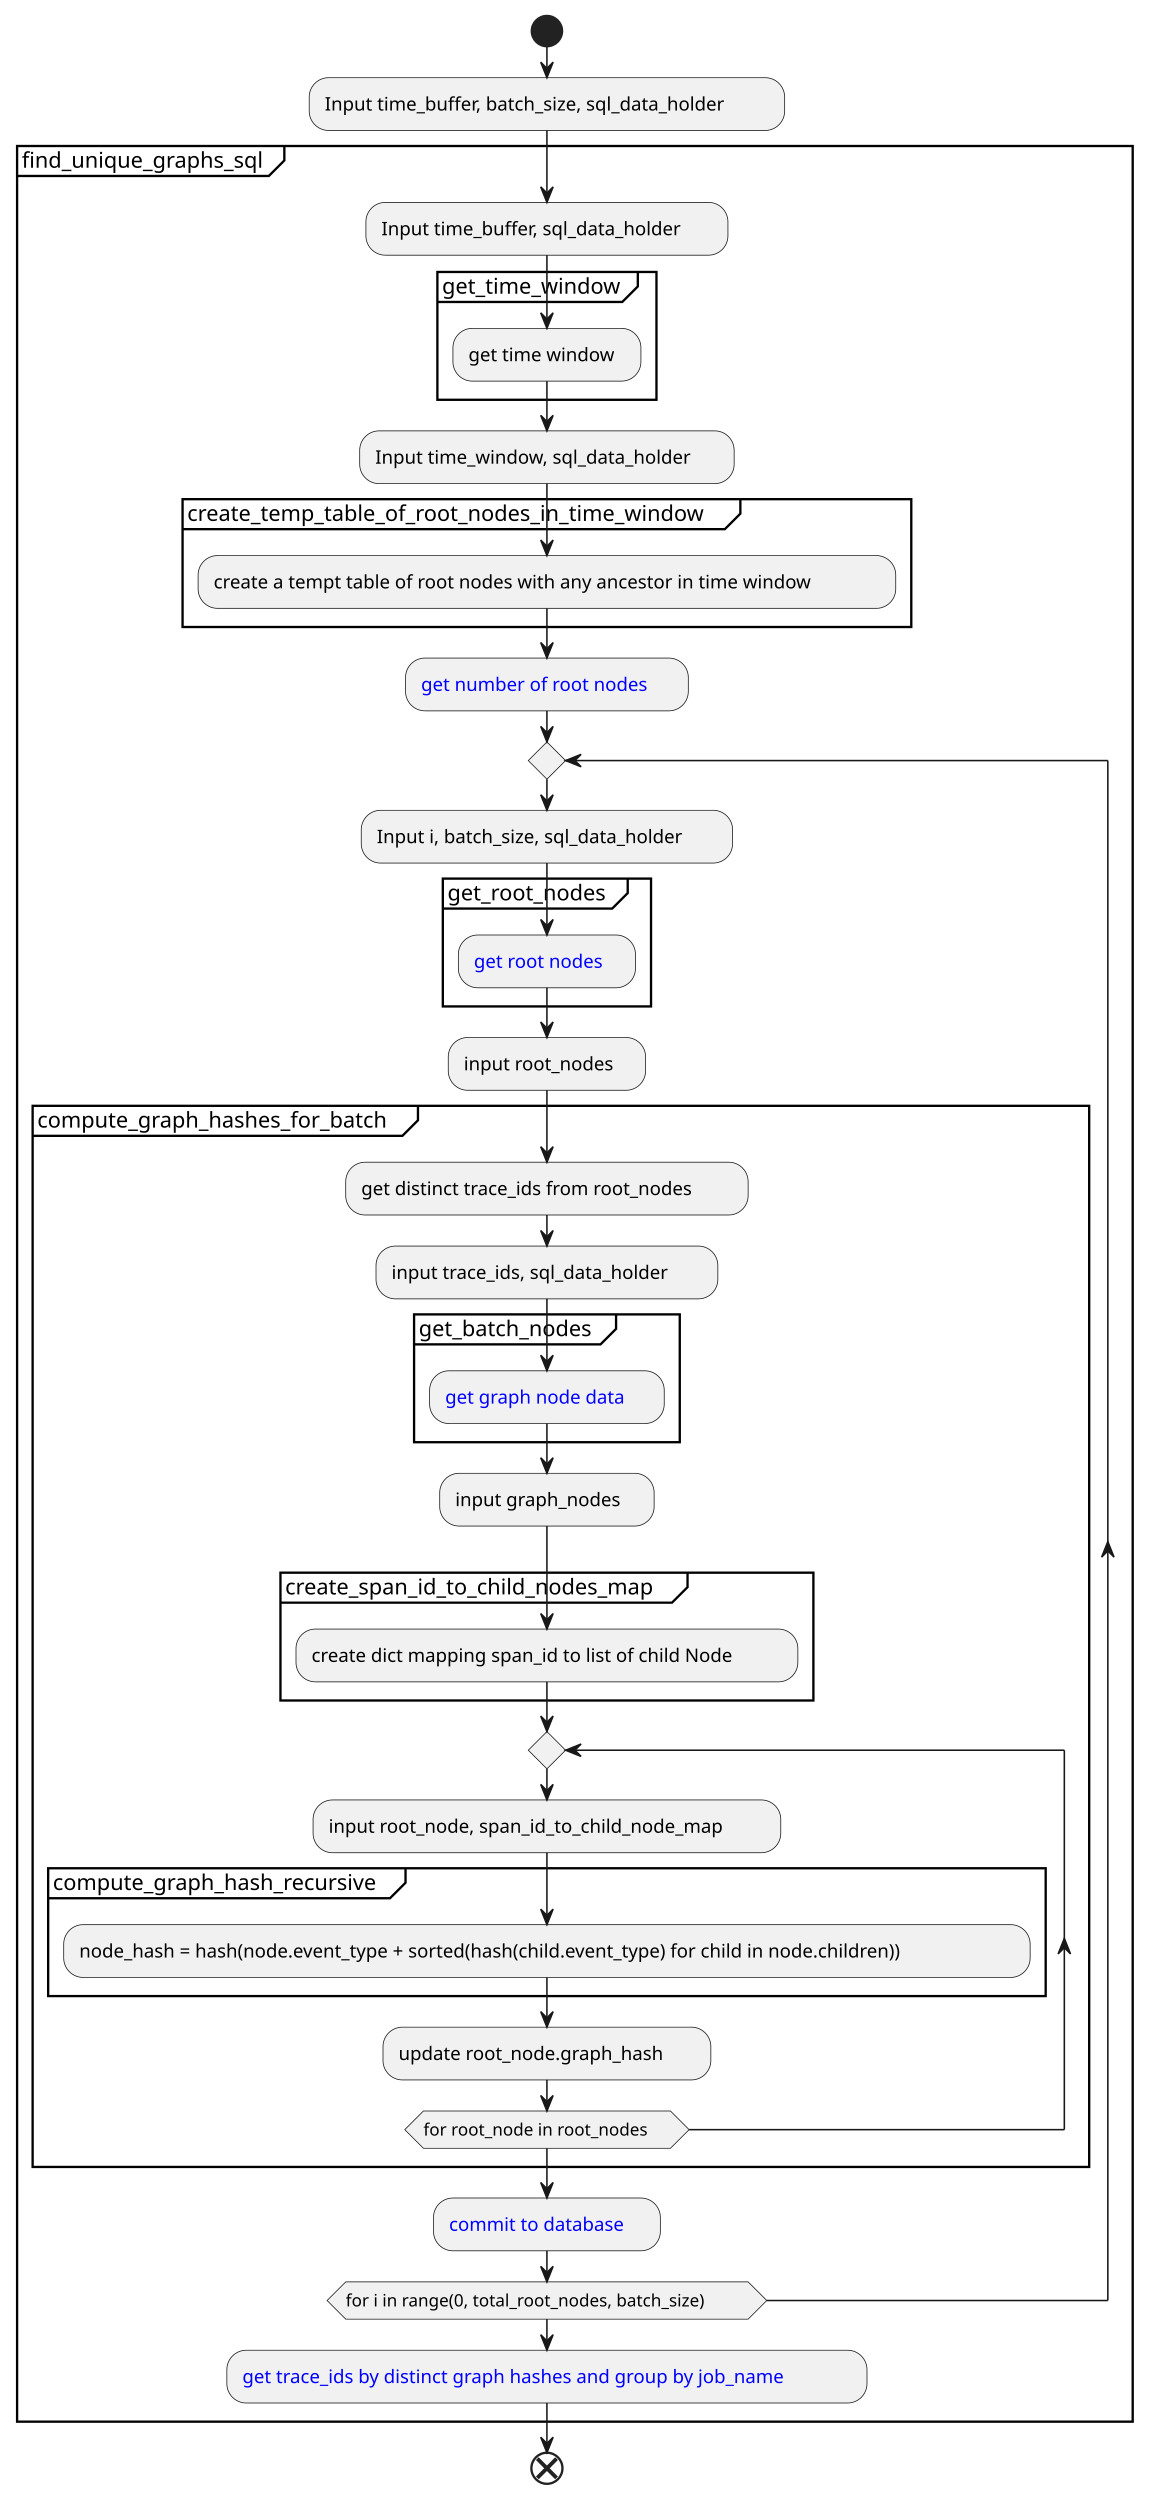
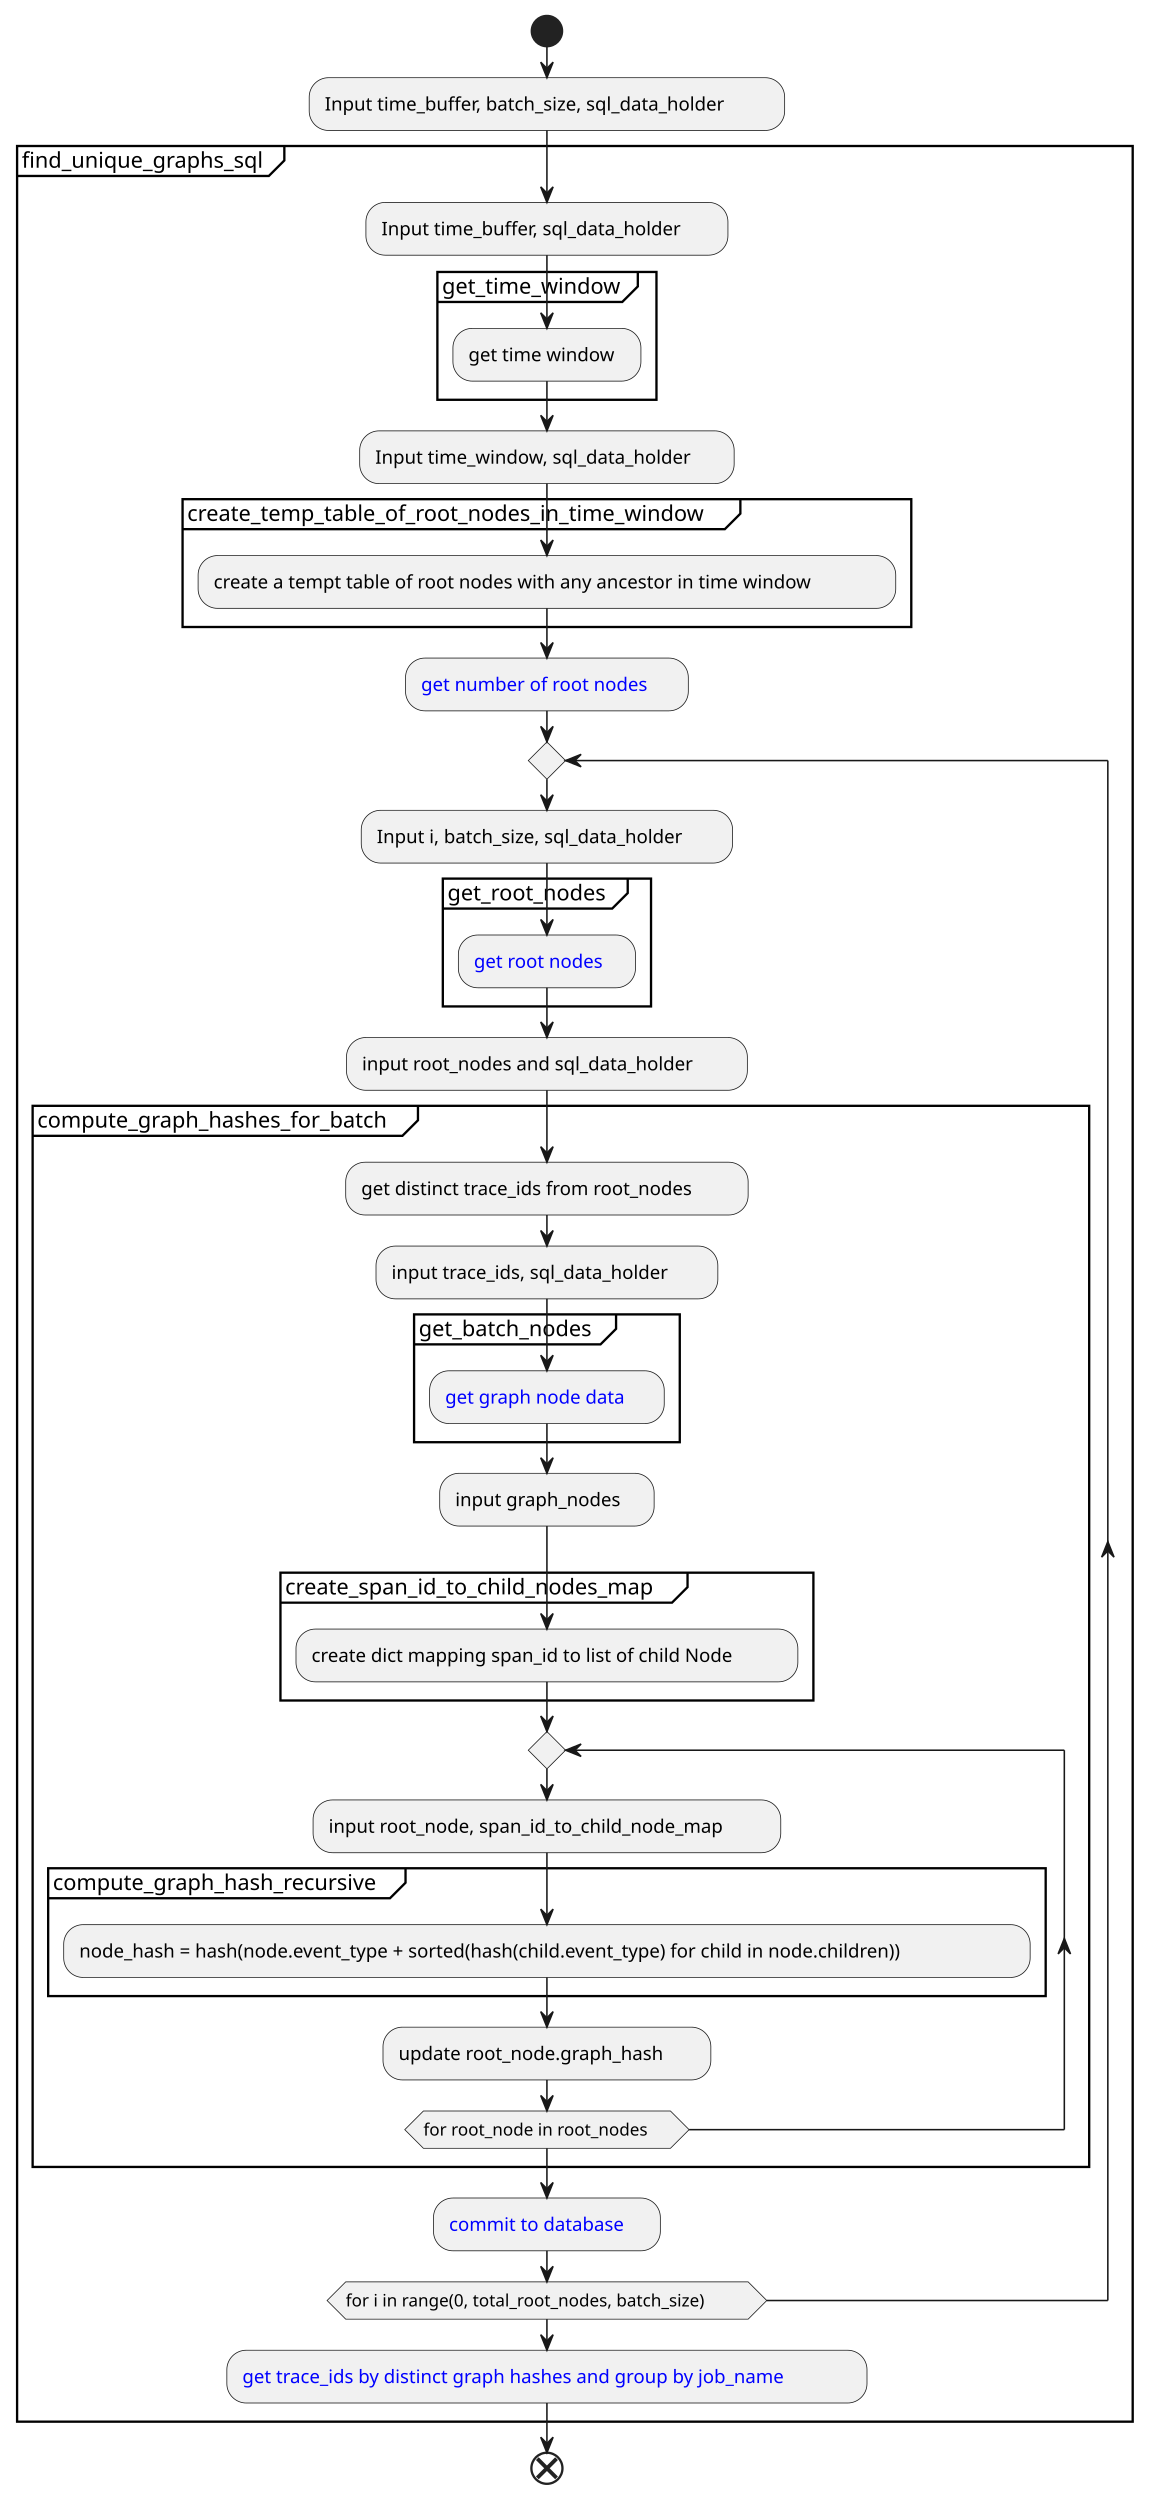
<svg xmlns="http://www.w3.org/2000/svg" contentStyleType="text/css" height="1609px" preserveAspectRatio="none" style="width:740px;height:1609px;background:#FFFFFF;" version="1.1" viewBox="0 0 740 1609" width="740px" zoomAndPan="magnify">
  <defs />
  <g>
    <ellipse cx="352" cy="20" fill="#222222" rx="10" ry="10" style="stroke:#222222;stroke-width:1.0;" />
    <rect fill="#F1F1F1" height="33.969" rx="12.5" ry="12.5" style="stroke:#181818;stroke-width:0.5;" width="306" x="199" y="50" />
    <text fill="#000000" font-family="sans-serif" font-size="12" lengthAdjust="spacing" textLength="286" x="209" y="71.139">Input time_buffer, batch_size, sql_data_holder</text>
    <rect fill="none" height="1464.614" style="stroke:#000000;stroke-width:1.5;" width="718" x="11" y="93.969" />
    <path d="M183,93.969 L183,103.266 L173,113.266 L11,113.266 " fill="none" style="stroke:#000000;stroke-width:1.5;" />
    <text fill="#000000" font-family="sans-serif" font-size="14" lengthAdjust="spacing" textLength="162" x="14" y="107.964">find_unique_graphs_sql</text>
    <rect fill="#F1F1F1" height="33.969" rx="12.5" ry="12.5" style="stroke:#181818;stroke-width:0.5;" width="233" x="235.5" y="130.266" />
    <text fill="#000000" font-family="sans-serif" font-size="12" lengthAdjust="spacing" textLength="213" x="245.5" y="151.404">Input time_buffer, sql_data_holder</text>
    <rect fill="none" height="82.266" style="stroke:#000000;stroke-width:1.5;" width="141" x="281.5" y="175.036" />
    <path d="M410.5,175.036 L410.5,184.333 L400.5,194.333 L281.5,194.333 " fill="none" style="stroke:#000000;stroke-width:1.5;" />
    <text fill="#000000" font-family="sans-serif" font-size="14" lengthAdjust="spacing" textLength="119" x="284.5" y="189.031">get_time_window</text>
    <rect fill="#F1F1F1" height="33.969" rx="12.5" ry="12.5" style="stroke:#181818;stroke-width:0.5;" width="121" x="291.5" y="211.333" />
    <text fill="#000000" font-family="sans-serif" font-size="12" lengthAdjust="spacing" textLength="101" x="301.5" y="232.472">get time window</text>
    <rect fill="#F1F1F1" height="33.969" rx="12.5" ry="12.5" style="stroke:#181818;stroke-width:0.5;" width="241" x="231.5" y="277.302" />
    <text fill="#000000" font-family="sans-serif" font-size="12" lengthAdjust="spacing" textLength="221" x="241.5" y="298.44">Input time_window, sql_data_holder</text>
    <rect fill="none" height="82.266" style="stroke:#000000;stroke-width:1.5;" width="469" x="117.5" y="321.271" />
    <path d="M476.5,321.271 L476.5,330.567 L466.5,340.567 L117.5,340.567 " fill="none" style="stroke:#000000;stroke-width:1.5;" />
    <text fill="#000000" font-family="sans-serif" font-size="14" lengthAdjust="spacing" textLength="349" x="120.5" y="335.266">create_temp_table_of_root_nodes_in_time_window</text>
    <rect fill="#F1F1F1" height="33.969" rx="12.5" ry="12.5" style="stroke:#181818;stroke-width:0.5;" width="449" x="127.5" y="357.567" />
    <text fill="#000000" font-family="sans-serif" font-size="12" lengthAdjust="spacing" textLength="429" x="137.5" y="378.706">create a tempt table of root nodes with any ancestor in time window</text>
    <rect fill="#F1F1F1" height="33.969" rx="12.5" ry="12.5" style="stroke:#181818;stroke-width:0.5;" width="182" x="261" y="423.536" />
    <text fill="#0000FF" font-family="sans-serif" font-size="12" lengthAdjust="spacing" textLength="162" x="271" y="444.675">get number of root nodes</text>
    <rect fill="#F1F1F1" height="33.969" rx="12.5" ry="12.5" style="stroke:#181818;stroke-width:0.5;" width="239" x="232.5" y="521.505" />
    <text fill="#000000" font-family="sans-serif" font-size="12" lengthAdjust="spacing" textLength="219" x="242.5" y="542.644">Input i, batch_size, sql_data_holder</text>
    <rect fill="none" height="82.266" style="stroke:#000000;stroke-width:1.5;" width="134" x="285" y="565.474" />
    <path d="M404,565.474 L404,574.77 L394,584.77 L285,584.77 " fill="none" style="stroke:#000000;stroke-width:1.5;" />
    <text fill="#000000" font-family="sans-serif" font-size="14" lengthAdjust="spacing" textLength="109" x="288" y="579.469">get_root_nodes</text>
    <rect fill="#F1F1F1" height="33.969" rx="12.5" ry="12.5" style="stroke:#181818;stroke-width:0.5;" width="114" x="295" y="601.77" />
    <text fill="#0000FF" font-family="sans-serif" font-size="12" lengthAdjust="spacing" textLength="94" x="305" y="622.909">get root nodes</text>
-     <rect fill="#F1F1F1" height="33.969" rx="12.5" ry="12.5" style="stroke:#181818;stroke-width:0.5;" width="127" x="288.5" y="667.739" />
-     <text fill="#000000" font-family="sans-serif" font-size="12" lengthAdjust="spacing" textLength="107" x="298.5" y="688.878">input root_nodes</text>
+     <rect fill="#F1F1F1" height="33.969" rx="12.5" ry="12.5" style="stroke:#181818;stroke-width:0.5;" width="258" x="223" y="667.739" />
+     <text fill="#000000" font-family="sans-serif" font-size="12" lengthAdjust="spacing" textLength="238" x="233" y="688.878">input root_nodes and sql_data_holder</text>
    <rect fill="none" height="682.938" style="stroke:#000000;stroke-width:1.5;" width="680" x="21" y="711.708" />
    <path d="M269,711.708 L269,721.005 L259,731.005 L21,731.005 " fill="none" style="stroke:#000000;stroke-width:1.5;" />
    <text fill="#000000" font-family="sans-serif" font-size="14" lengthAdjust="spacing" textLength="238" x="24" y="725.703">compute_graph_hashes_for_batch</text>
    <rect fill="#F1F1F1" height="33.969" rx="12.5" ry="12.5" style="stroke:#181818;stroke-width:0.5;" width="259" x="222.5" y="748.005" />
    <text fill="#000000" font-family="sans-serif" font-size="12" lengthAdjust="spacing" textLength="239" x="232.5" y="769.144">get distinct trace_ids from root_nodes</text>
    <rect fill="#F1F1F1" height="33.969" rx="12.5" ry="12.5" style="stroke:#181818;stroke-width:0.5;" width="220" x="242" y="801.974" />
    <text fill="#000000" font-family="sans-serif" font-size="12" lengthAdjust="spacing" textLength="200" x="252" y="823.112">input trace_ids, sql_data_holder</text>
    <rect fill="none" height="82.266" style="stroke:#000000;stroke-width:1.5;" width="171" x="266.5" y="845.942" />
    <path d="M396.5,845.942 L396.5,855.239 L386.5,865.239 L266.5,865.239 " fill="none" style="stroke:#000000;stroke-width:1.5;" />
    <text fill="#000000" font-family="sans-serif" font-size="14" lengthAdjust="spacing" textLength="120" x="269.5" y="859.938">get_batch_nodes</text>
    <rect fill="#F1F1F1" height="33.969" rx="12.5" ry="12.5" style="stroke:#181818;stroke-width:0.5;" width="151" x="276.5" y="882.239" />
    <text fill="#0000FF" font-family="sans-serif" font-size="12" lengthAdjust="spacing" textLength="131" x="286.5" y="903.378">get graph node data</text>
    <rect fill="#F1F1F1" height="33.969" rx="12.5" ry="12.5" style="stroke:#181818;stroke-width:0.5;" width="138" x="283" y="948.208" />
    <text fill="#000000" font-family="sans-serif" font-size="12" lengthAdjust="spacing" textLength="118" x="293" y="969.347">input graph_nodes</text>
    <rect fill="none" height="82.266" style="stroke:#000000;stroke-width:1.5;" width="343" x="180.5" y="1012.177" />
    <path d="M442.5,1012.177 L442.5,1021.474 L432.5,1031.474 L180.5,1031.474 " fill="none" style="stroke:#000000;stroke-width:1.5;" />
    <text fill="#000000" font-family="sans-serif" font-size="14" lengthAdjust="spacing" textLength="252" x="183.5" y="1026.172">create_span_id_to_child_nodes_map</text>
    <rect fill="#F1F1F1" height="33.969" rx="12.5" ry="12.5" style="stroke:#181818;stroke-width:0.5;" width="323" x="190.5" y="1048.474" />
    <text fill="#000000" font-family="sans-serif" font-size="12" lengthAdjust="spacing" textLength="303" x="200.5" y="1069.612">create dict mapping span_id to list of child Node</text>
    <rect fill="#F1F1F1" height="33.969" rx="12.5" ry="12.5" style="stroke:#181818;stroke-width:0.5;" width="301" x="201.5" y="1158.442" />
    <text fill="#000000" font-family="sans-serif" font-size="12" lengthAdjust="spacing" textLength="281" x="211.5" y="1179.581">input root_node, span_id_to_child_node_map</text>
    <rect fill="none" height="82.266" style="stroke:#000000;stroke-width:1.5;" width="642" x="31" y="1202.411" />
    <path d="M261,1202.411 L261,1211.708 L251,1221.708 L31,1221.708 " fill="none" style="stroke:#000000;stroke-width:1.5;" />
    <text fill="#000000" font-family="sans-serif" font-size="14" lengthAdjust="spacing" textLength="220" x="34" y="1216.406">compute_graph_hash_recursive</text>
    <rect fill="#F1F1F1" height="33.969" rx="12.5" ry="12.5" style="stroke:#181818;stroke-width:0.5;" width="622" x="41" y="1238.708" />
    <text fill="#000000" font-family="sans-serif" font-size="12" lengthAdjust="spacing" textLength="602" x="51" y="1259.847">node_hash = hash(node.event_type + sorted(hash(child.event_type) for child in node.children))</text>
    <rect fill="#F1F1F1" height="33.969" rx="12.5" ry="12.5" style="stroke:#181818;stroke-width:0.5;" width="211" x="246.5" y="1304.677" />
    <text fill="#000000" font-family="sans-serif" font-size="12" lengthAdjust="spacing" textLength="191" x="256.5" y="1325.815">update root_node.graph_hash</text>
    <polygon fill="#F1F1F1" points="352,1114.442,364,1126.442,352,1138.442,340,1126.442,352,1114.442" style="stroke:#181818;stroke-width:0.5;" />
    <polygon fill="#F1F1F1" points="272.5,1358.646,431.5,1358.646,443.5,1370.646,431.5,1382.646,272.5,1382.646,260.5,1370.646,272.5,1358.646" style="stroke:#181818;stroke-width:0.5;" />
    <text fill="#000000" font-family="sans-serif" font-size="11" lengthAdjust="spacing" textLength="159" x="272.5" y="1374.454">for root_node in root_nodes</text>
    <rect fill="#F1F1F1" height="33.969" rx="12.5" ry="12.5" style="stroke:#181818;stroke-width:0.5;" width="146" x="279" y="1414.646" />
    <text fill="#0000FF" font-family="sans-serif" font-size="12" lengthAdjust="spacing" textLength="126" x="289" y="1435.784">commit to database</text>
    <polygon fill="#F1F1F1" points="352,477.505,364,489.505,352,501.505,340,489.505,352,477.505" style="stroke:#181818;stroke-width:0.5;" />
    <polygon fill="#F1F1F1" points="222.5,1468.614,481.5,1468.614,493.5,1480.614,481.5,1492.614,222.5,1492.614,210.5,1480.614,222.5,1468.614" style="stroke:#181818;stroke-width:0.5;" />
    <text fill="#000000" font-family="sans-serif" font-size="11" lengthAdjust="spacing" textLength="259" x="222.5" y="1484.422">for i in range(0, total_root_nodes, batch_size)</text>
    <rect fill="#F1F1F1" height="33.969" rx="12.5" ry="12.5" style="stroke:#181818;stroke-width:0.5;" width="412" x="146" y="1512.614" />
    <text fill="#0000FF" font-family="sans-serif" font-size="12" lengthAdjust="spacing" textLength="392" x="156" y="1533.753">get trace_ids by distinct graph hashes and group by job_name</text>
    <ellipse cx="352" cy="1588.583" fill="none" rx="10" ry="10" style="stroke:#222222;stroke-width:1.5;" />
    <line style="stroke:#222222;stroke-width:2.5;" x1="345.813" x2="358.187" y1="1582.396" y2="1594.77" />
    <line style="stroke:#222222;stroke-width:2.5;" x1="358.187" x2="345.813" y1="1582.396" y2="1594.77" />
    <line style="stroke:#181818;stroke-width:1.0;" x1="352" x2="352" y1="30" y2="50" />
    <polygon fill="#181818" points="348,40,352,50,356,40,352,44" style="stroke:#181818;stroke-width:1.0;" />
    <line style="stroke:#181818;stroke-width:1.0;" x1="352" x2="352" y1="164.234" y2="211.333" />
    <polygon fill="#181818" points="348,201.333,352,211.333,356,201.333,352,205.333" style="stroke:#181818;stroke-width:1.0;" />
    <line style="stroke:#181818;stroke-width:1.0;" x1="352" x2="352" y1="245.302" y2="277.302" />
    <polygon fill="#181818" points="348,267.302,352,277.302,356,267.302,352,271.302" style="stroke:#181818;stroke-width:1.0;" />
    <line style="stroke:#181818;stroke-width:1.0;" x1="352" x2="352" y1="311.271" y2="357.567" />
    <polygon fill="#181818" points="348,347.567,352,357.567,356,347.567,352,351.567" style="stroke:#181818;stroke-width:1.0;" />
    <line style="stroke:#181818;stroke-width:1.0;" x1="352" x2="352" y1="391.536" y2="423.536" />
    <polygon fill="#181818" points="348,413.536,352,423.536,356,413.536,352,417.536" style="stroke:#181818;stroke-width:1.0;" />
    <line style="stroke:#181818;stroke-width:1.0;" x1="352" x2="352" y1="555.474" y2="601.77" />
    <polygon fill="#181818" points="348,591.77,352,601.77,356,591.77,352,595.77" style="stroke:#181818;stroke-width:1.0;" />
    <line style="stroke:#181818;stroke-width:1.0;" x1="352" x2="352" y1="635.739" y2="667.739" />
    <polygon fill="#181818" points="348,657.739,352,667.739,356,657.739,352,661.739" style="stroke:#181818;stroke-width:1.0;" />
    <line style="stroke:#181818;stroke-width:1.0;" x1="352" x2="352" y1="781.974" y2="801.974" />
    <polygon fill="#181818" points="348,791.974,352,801.974,356,791.974,352,795.974" style="stroke:#181818;stroke-width:1.0;" />
    <line style="stroke:#181818;stroke-width:1.0;" x1="352" x2="352" y1="835.942" y2="882.239" />
    <polygon fill="#181818" points="348,872.239,352,882.239,356,872.239,352,876.239" style="stroke:#181818;stroke-width:1.0;" />
    <line style="stroke:#181818;stroke-width:1.0;" x1="352" x2="352" y1="916.208" y2="948.208" />
    <polygon fill="#181818" points="348,938.208,352,948.208,356,938.208,352,942.208" style="stroke:#181818;stroke-width:1.0;" />
    <line style="stroke:#181818;stroke-width:1.0;" x1="352" x2="352" y1="982.177" y2="1048.474" />
    <polygon fill="#181818" points="348,1038.474,352,1048.474,356,1038.474,352,1042.474" style="stroke:#181818;stroke-width:1.0;" />
    <line style="stroke:#181818;stroke-width:1.0;" x1="352" x2="352" y1="1192.411" y2="1238.708" />
    <polygon fill="#181818" points="348,1228.708,352,1238.708,356,1228.708,352,1232.708" style="stroke:#181818;stroke-width:1.0;" />
    <line style="stroke:#181818;stroke-width:1.0;" x1="352" x2="352" y1="1272.677" y2="1304.677" />
    <polygon fill="#181818" points="348,1294.677,352,1304.677,356,1294.677,352,1298.677" style="stroke:#181818;stroke-width:1.0;" />
    <line style="stroke:#181818;stroke-width:1.0;" x1="352" x2="352" y1="1138.442" y2="1158.442" />
    <polygon fill="#181818" points="348,1148.442,352,1158.442,356,1148.442,352,1152.442" style="stroke:#181818;stroke-width:1.0;" />
    <line style="stroke:#181818;stroke-width:1.0;" x1="443.5" x2="685" y1="1370.646" y2="1370.646" />
    <polygon fill="#181818" points="681,1257.544,685,1247.544,689,1257.544,685,1253.544" style="stroke:#181818;stroke-width:1.0;" />
    <line style="stroke:#181818;stroke-width:1.0;" x1="685" x2="685" y1="1126.442" y2="1370.646" />
    <line style="stroke:#181818;stroke-width:1.0;" x1="685" x2="364" y1="1126.442" y2="1126.442" />
    <polygon fill="#181818" points="374,1122.442,364,1126.442,374,1130.442,370,1126.442" style="stroke:#181818;stroke-width:1.0;" />
    <line style="stroke:#181818;stroke-width:1.0;" x1="352" x2="352" y1="1338.646" y2="1358.646" />
    <polygon fill="#181818" points="348,1348.646,352,1358.646,356,1348.646,352,1352.646" style="stroke:#181818;stroke-width:1.0;" />
    <line style="stroke:#181818;stroke-width:1.0;" x1="352" x2="352" y1="1082.442" y2="1114.442" />
    <polygon fill="#181818" points="348,1104.442,352,1114.442,356,1104.442,352,1108.442" style="stroke:#181818;stroke-width:1.0;" />
    <line style="stroke:#181818;stroke-width:1.0;" x1="352" x2="352" y1="701.708" y2="748.005" />
    <polygon fill="#181818" points="348,738.005,352,748.005,356,738.005,352,742.005" style="stroke:#181818;stroke-width:1.0;" />
    <line style="stroke:#181818;stroke-width:1.0;" x1="352" x2="352" y1="1382.646" y2="1414.646" />
    <polygon fill="#181818" points="348,1404.646,352,1414.646,356,1404.646,352,1408.646" style="stroke:#181818;stroke-width:1.0;" />
    <line style="stroke:#181818;stroke-width:1.0;" x1="352" x2="352" y1="501.505" y2="521.505" />
    <polygon fill="#181818" points="348,511.505,352,521.505,356,511.505,352,515.505" style="stroke:#181818;stroke-width:1.0;" />
    <line style="stroke:#181818;stroke-width:1.0;" x1="493.5" x2="713" y1="1480.614" y2="1480.614" />
    <polygon fill="#181818" points="709,1002.177,713,992.177,717,1002.177,713,998.177" style="stroke:#181818;stroke-width:1.0;" />
    <line style="stroke:#181818;stroke-width:1.0;" x1="713" x2="713" y1="489.505" y2="1480.614" />
    <line style="stroke:#181818;stroke-width:1.0;" x1="713" x2="364" y1="489.505" y2="489.505" />
    <polygon fill="#181818" points="374,485.505,364,489.505,374,493.505,370,489.505" style="stroke:#181818;stroke-width:1.0;" />
    <line style="stroke:#181818;stroke-width:1.0;" x1="352" x2="352" y1="1448.614" y2="1468.614" />
    <polygon fill="#181818" points="348,1458.614,352,1468.614,356,1458.614,352,1462.614" style="stroke:#181818;stroke-width:1.0;" />
    <line style="stroke:#181818;stroke-width:1.0;" x1="352" x2="352" y1="457.505" y2="477.505" />
    <polygon fill="#181818" points="348,467.505,352,477.505,356,467.505,352,471.505" style="stroke:#181818;stroke-width:1.0;" />
    <line style="stroke:#181818;stroke-width:1.0;" x1="352" x2="352" y1="1492.614" y2="1512.614" />
    <polygon fill="#181818" points="348,1502.614,352,1512.614,356,1502.614,352,1506.614" style="stroke:#181818;stroke-width:1.0;" />
    <line style="stroke:#181818;stroke-width:1.0;" x1="352" x2="352" y1="83.969" y2="130.266" />
    <polygon fill="#181818" points="348,120.266,352,130.266,356,120.266,352,124.266" style="stroke:#181818;stroke-width:1.0;" />
    <line style="stroke:#181818;stroke-width:1.0;" x1="352" x2="352" y1="1546.583" y2="1578.583" />
    <polygon fill="#181818" points="348,1568.583,352,1578.583,356,1568.583,352,1572.583" style="stroke:#181818;stroke-width:1.0;" />
  </g>
</svg>
